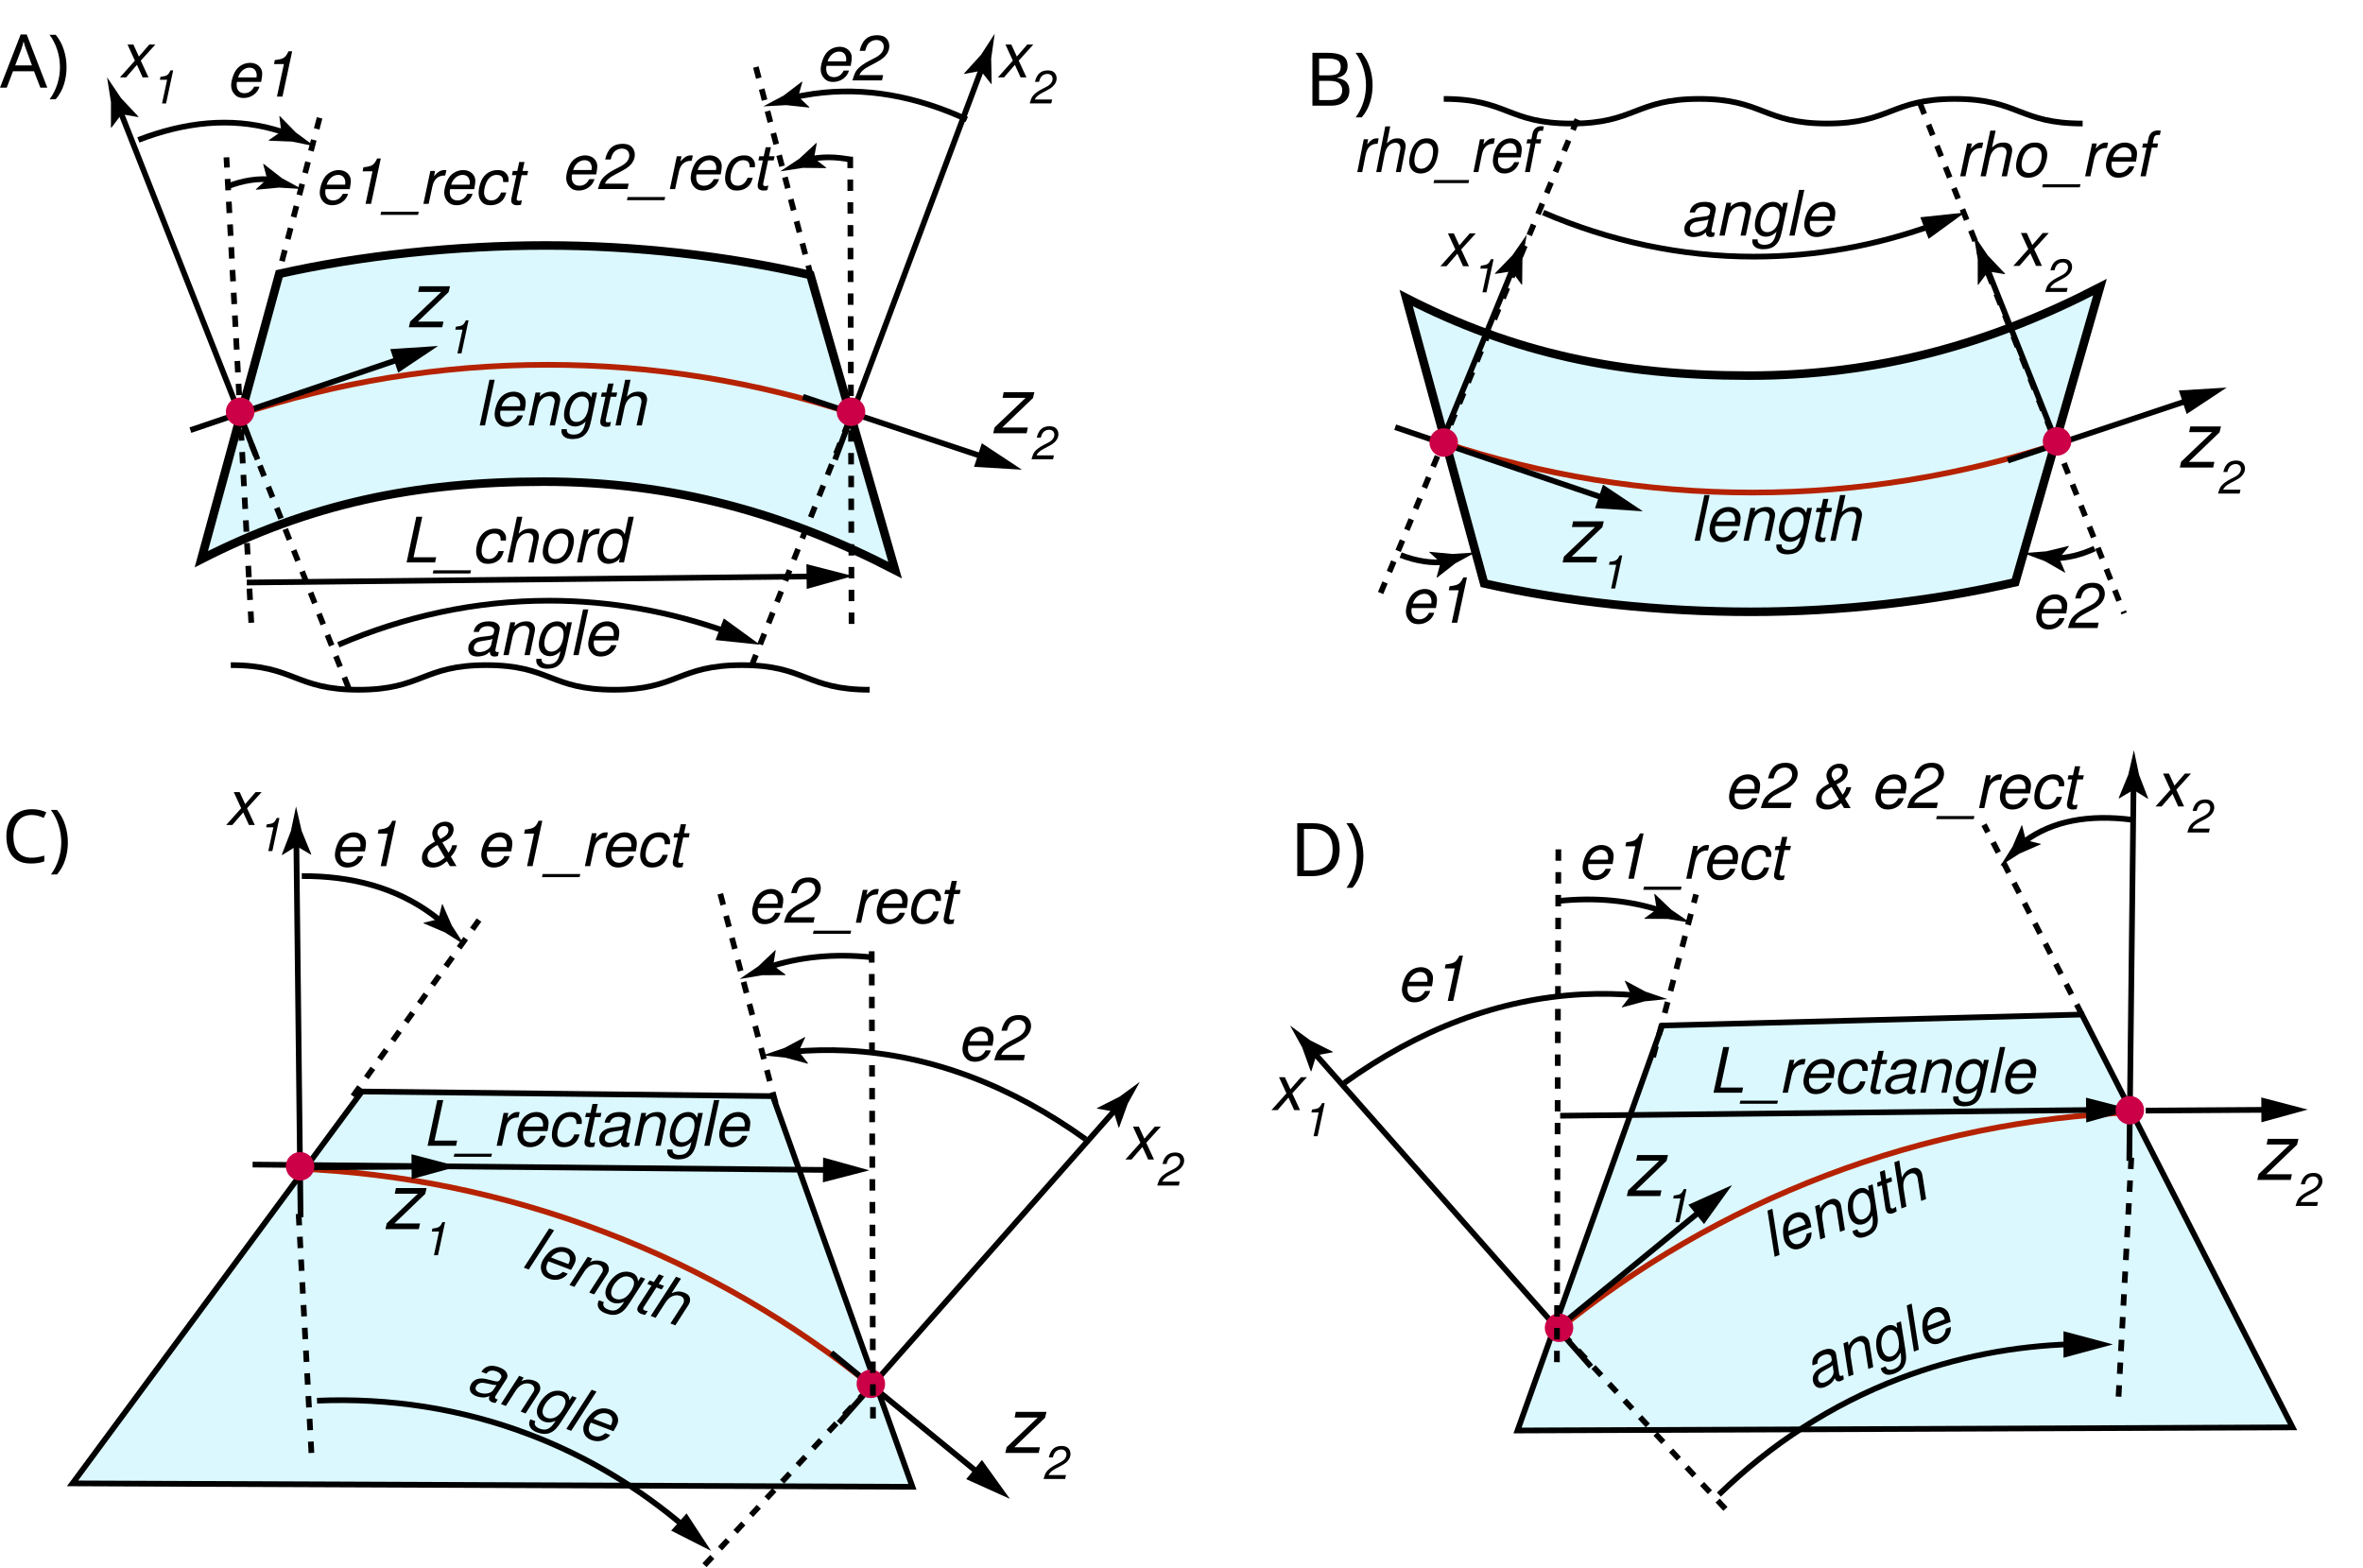
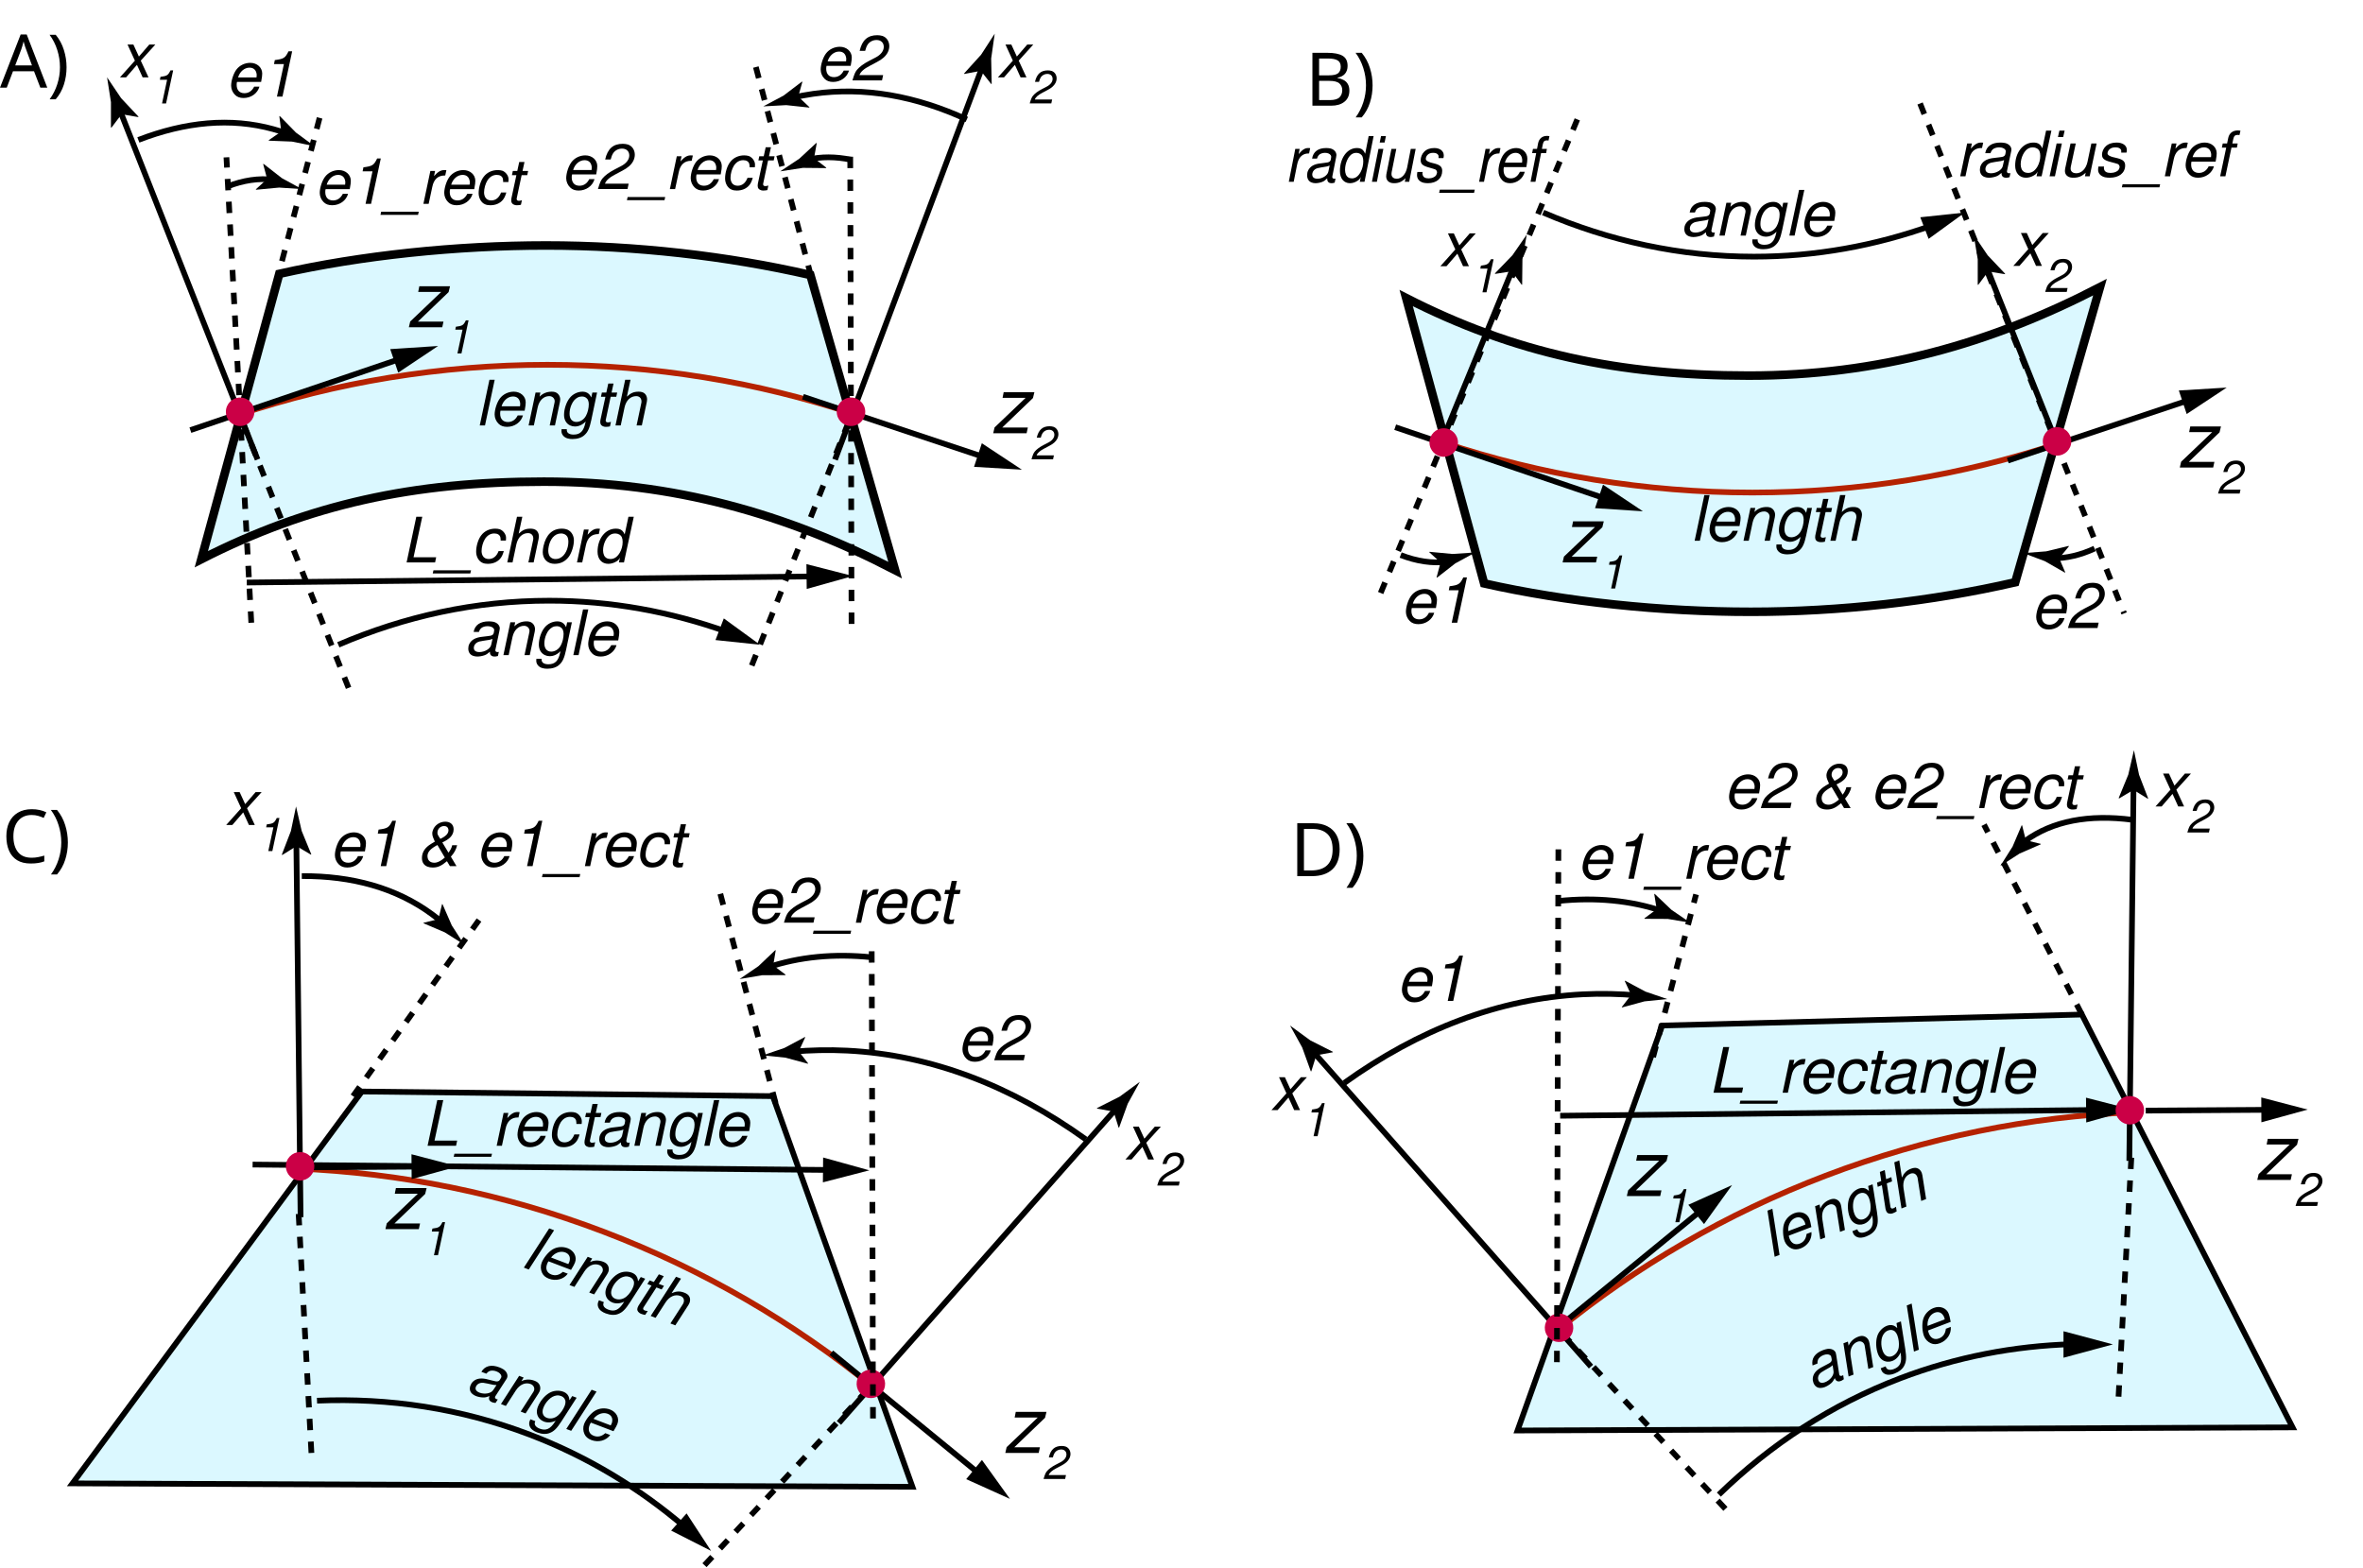
<svg xmlns="http://www.w3.org/2000/svg" id="Layer_1" version="1.1" viewBox="0 0 414.68 275.03">
  <defs>
    <style>
      .st0 {
        fill: #cb0046;
      }

      .st1 {
        letter-spacing: 0em;
      }

      .st1, .st2 {
        font-family: Helvetica-Oblique, Helvetica;
        font-size: 11px;
        font-style: oblique;
      }

      .st3 {
+         font-size: 12px;
+       }
+ 
+       .st3, .st4 {
        font-family: MyriadPro-Regular, 'Myriad Pro';
+       }
+ 
+       .st4 {
        font-size: 13px;
      }

-       .st4 {
+       .st5 {
        stroke-dasharray: 2 2;
      }

-       .st4, .st5, .st6, .st7, .st8 {
+       .st5, .st6, .st7, .st8 {
        stroke: #000;
      }

-       .st4, .st6, .st9, .st7 {
+       .st5, .st9, .st7 {
        fill: none;
      }

-       .st5, .st8 {
+       .st6, .st8 {
        fill: #dbf8ff;
-       }
- 
-       .st6 {
-         stroke-miterlimit: 10;
      }

      .st9 {
        stroke: #b52200;
      }

      .st8 {
        stroke-width: 1.5px;
      }
    </style>
  </defs>
-   <polygon class="st5" points="160.12 260.93 12.73 260.33 63.51 191.56 135.62 192.37 160.12 260.93" />
+   <polygon class="st6" points="160.12 260.93 12.73 260.33 63.51 191.56 135.62 192.37 160.12 260.93" />
  <g>
    <path class="st7" d="M50.46,23.46c-.81-.3-1.63-.56-2.47-.79-7.49-2.07-15.48-1.3-23.71,1.89" />
    <path d="M49.37,23.07l-2.22,1.54.05.08,4.04.16c1.31.27,2.63.53,3.94.8-1.08-.79-2.16-1.59-3.24-2.38l-2.83-2.89h-.09s.34,2.69.34,2.69Z" />
  </g>
  <path class="st8" d="M49.01,48.06l-13.68,50.08c18.95-9.67,37.36-13.61,60.1-13.61s42.51,5.61,61.65,15.52l-14.87-51.79c-14.62-3.36-30.76-5.18-46.4-5.18s-32.39,1.73-46.8,4.98Z" />
  <g>
    <path class="st7" d="M127.6,110.89c-9.94-3.55-20.41-5.47-31.23-5.47-12.94,0-25.37,2.74-37,7.74" />
    <polygon points="127.02 108.53 133.37 113.15 125.56 112.33 127.02 108.53" />
  </g>
  <path class="st9" d="M149.77,72.63c-16.89-5.58-34.94-8.61-53.7-8.61s-37.18,3.09-54.22,8.78" />
-   <line class="st4" x1="61.17" y1="120.72" x2="42.14" y2="73.01" />
-   <line class="st4" x1="131.92" y1="116.8" x2="149.34" y2="73.01" />
+   <line class="st5" x1="61.17" y1="120.72" x2="42.14" y2="73.01" />
+   <line class="st5" x1="131.92" y1="116.8" x2="149.34" y2="73.01" />
  <g>
    <line class="st7" x1="146.54" y1="80.66" x2="172.57" y2="11.26" />
    <path d="M172.12,12.43l-2.9.55-.02-.1,2.97-3.28c.8-1.23,1.6-2.46,2.39-3.69-.21,1.45-.42,2.9-.62,4.36l.09,4.42-.07.07-1.84-2.33Z" />
  </g>
  <g>
    <line class="st7" x1="140.91" y1="69.63" x2="173.02" y2="80.33" />
    <polygon points="170.93 81.93 179.33 82.43 172.3 77.79 170.93 81.93" />
  </g>
  <g>
    <line class="st7" x1="45.2" y1="80.64" x2="20.86" y2="18.89" />
    <path d="M21.33,20.06l-1.78,2.35-.08-.06v-4.43c-.22-1.45-.45-2.9-.68-4.35.82,1.22,1.64,2.43,2.46,3.65l3.03,3.23v.1s-2.93-.5-2.93-.5Z" />
  </g>
  <g>
    <line class="st7" x1="33.41" y1="75.49" x2="70.59" y2="62.86" />
    <polygon points="69.88 65.4 76.88 60.72 68.48 61.27 69.88 65.4" />
  </g>
  <text class="st2" transform="translate(143.1 14.13)">
    <tspan x="0" y="0">e2</tspan>
  </text>
  <text class="st2" transform="translate(20.86 13.58)">
    <tspan x="0" y="0">x</tspan>
  </text>
  <text class="st2" transform="translate(26.36 18.16) scale(.73)">
    <tspan x="0" y="0">1</tspan>
  </text>
  <text class="st2" transform="translate(174.93 13.58)">
    <tspan x="0" y="0">x</tspan>
  </text>
  <text class="st2" transform="translate(180.43 18.16) scale(.73)">
    <tspan x="0" y="0">2</tspan>
  </text>
  <text class="st2" transform="translate(71.32 57.44) scale(1.25)">
    <tspan x="0" y="0">z</tspan>
  </text>
  <text class="st2" transform="translate(78.2 62.02) scale(.73)">
    <tspan x="0" y="0">1</tspan>
  </text>
  <text class="st2" transform="translate(83.44 74.66)">
    <tspan x="0" y="0">length</tspan>
  </text>
  <text class="st2" transform="translate(173.87 76.03) scale(1.25)">
    <tspan x="0" y="0">z</tspan>
  </text>
  <text class="st2" transform="translate(180.74 80.61) scale(.73)">
    <tspan x="0" y="0">2</tspan>
  </text>
  <text class="st1" transform="translate(185.2 79.69) scale(.58)">
    <tspan x="0" y="0"> </tspan>
  </text>
  <text class="st2" transform="translate(81.46 114.97)">
    <tspan x="0" y="0">angle</tspan>
  </text>
  <g>
    <path class="st7" d="M138.95,17.17c1.25-.29,2.51-.53,3.79-.71,8.96-1.26,18.01.39,26.92,4.5" />
    <path d="M140.08,16.96l.73-2.6-.09-.03-3.22,2.45c-1.18.63-2.37,1.26-3.55,1.89,1.34-.07,2.68-.15,4.02-.22l4.02.43.07-.06-1.97-1.86Z" />
  </g>
-   <path class="st6" d="M40.5,116.73c11.21,0,11.21,4.32,22.42,4.32s11.21-4.32,22.42-4.32,11.21,4.32,22.42,4.32,11.21-4.32,22.43-4.32,11.21,4.32,22.43,4.32" />
  <g>
    <path class="st7" d="M48.04,31.55c-2.62-.33-5.36.09-8.16,1.18" />
    <path d="M46.88,31.41l-1.99,1.82.06.07,4.03-.38c1.34.09,2.68.18,4.01.27-1.18-.64-2.35-1.29-3.53-1.93l-3.19-2.49-.09.02.7,2.62Z" />
  </g>
  <text class="st2" transform="translate(55.19 35.77)">
    <tspan x="0" y="0">e1_rect</tspan>
  </text>
-   <line class="st4" x1="44.1" y1="109.29" x2="39.74" y2="27.61" />
-   <line class="st4" x1="46.43" y1="57.44" x2="56.44" y2="19.34" />
+   <line class="st5" x1="44.1" y1="109.29" x2="39.74" y2="27.61" />
+   <line class="st5" x1="46.43" y1="57.44" x2="56.44" y2="19.34" />
  <text class="st2" transform="translate(98.44 33.19)">
    <tspan x="0" y="0">e2_rect</tspan>
  </text>
  <g>
    <path class="st7" d="M141.71,28.02c2.4-.56,4.94-.54,7.58,0" />
    <path d="M142.85,27.78l.48-2.66-.09-.02-2.97,2.75c-1.12.74-2.24,1.48-3.35,2.22,1.33-.2,2.65-.41,3.98-.61l4.05.04.06-.07-2.14-1.66Z" />
  </g>
-   <line class="st4" x1="142.34" y1="48.51" x2="132.29" y2="10.42" />
-   <line class="st4" x1="149.44" y1="109.5" x2="149.2" y2="25.65" />
+   <line class="st5" x1="142.34" y1="48.51" x2="132.29" y2="10.42" />
+   <line class="st5" x1="149.44" y1="109.5" x2="149.2" y2="25.65" />
  <circle class="st0" cx="42.14" cy="72.27" r="2.5" />
  <circle class="st0" cx="149.34" cy="72.27" r="2.5" />
-   <text class="st3" transform="translate(0 15.38)">
+   <text class="st4" transform="translate(0 15.38)">
    <tspan x="0" y="0">A)</tspan>
  </text>
  <g>
    <path class="st7" d="M253.96,98.59c-2.62.33-5.36-.09-8.16-1.18" />
    <path d="M252.8,98.73l-.7,2.61.09.03,3.19-2.49c1.18-.64,2.35-1.29,3.53-1.93-1.34.09-2.68.18-4.01.27l-4.03-.38-.06.06,2,1.83Z" />
  </g>
  <path class="st8" d="M260.45,102.39l-13.68-50.08c18.95,9.67,37.36,13.61,60.1,13.61s42.51-5.61,61.65-15.52l-14.87,51.79c-14.62,3.36-30.76,5.18-46.4,5.18s-32.39-1.73-46.8-4.98Z" />
  <g>
    <path class="st7" d="M339.03,39.57c-9.94,3.55-20.41,5.47-31.23,5.47-12.94,0-25.37-2.74-37-7.74" />
    <polygon points="336.99 38.13 344.81 37.3 338.45 41.92 336.99 38.13" />
  </g>
  <path class="st9" d="M361.21,77.83c-16.89,5.58-34.94,8.61-53.7,8.61s-37.18-3.09-54.22-8.78" />
-   <line class="st4" x1="276.8" y1="20.95" x2="241.68" y2="105.54" />
-   <line class="st4" x1="336.95" y1="18.16" x2="372.76" y2="107.65" />
+   <line class="st5" x1="276.8" y1="20.95" x2="241.68" y2="105.54" />
+   <line class="st5" x1="336.95" y1="18.16" x2="372.76" y2="107.65" />
  <g>
    <line class="st7" x1="361.13" y1="78.23" x2="348.46" y2="46.47" />
    <path d="M348.92,47.64l-1.77,2.36-.08-.06v-4.43c-.25-1.45-.48-2.9-.72-4.34.82,1.21,1.65,2.43,2.47,3.64l3.04,3.21v.1s-2.93-.48-2.93-.48Z" />
  </g>
  <g>
    <line class="st7" x1="352.34" y1="80.83" x2="384.46" y2="70.12" />
    <polygon points="383.74 72.66 390.76 68.02 382.36 68.53 383.74 72.66" />
  </g>
  <g>
    <line class="st7" x1="253.04" y1="77.44" x2="265.77" y2="46.45" />
    <path d="M265.29,47.61l-2.92.46-.02-.1,3.07-3.18c.84-1.21,1.67-2.41,2.51-3.62-.25,1.45-.51,2.89-.76,4.34l-.05,4.42-.07.06-1.76-2.38Z" />
  </g>
  <g>
    <line class="st7" x1="244.84" y1="74.97" x2="282.02" y2="87.6" />
    <polygon points="279.91 89.18 288.31 89.73 281.31 85.06 279.91 89.18" />
  </g>
  <g>
    <path class="st7" d="M360.2,97.99c2.47,0,4.94-.59,7.38-1.72" />
    <path d="M361.37,97.96l1.71-2.09-.07-.06-3.93.95c-1.34.1-2.67.2-4.01.31,1.26.47,2.51.94,3.77,1.41l3.51,2.01.08-.03-1.06-2.49Z" />
  </g>
-   <path class="st6" d="M253.36,17.36c11.21,0,11.21,4.32,22.42,4.32s11.21-4.32,22.42-4.32,11.21,4.32,22.42,4.32,11.21-4.32,22.43-4.32,11.21,4.32,22.43,4.32" />
  <text class="st2" transform="translate(296.64 94.9)">
    <tspan x="0" y="0">length</tspan>
  </text>
  <text class="st2" transform="translate(252.58 46.72)">
    <tspan x="0" y="0">x</tspan>
  </text>
  <text class="st2" transform="translate(258.08 51.3) scale(.73)">
    <tspan x="0" y="0">1</tspan>
  </text>
  <text class="st2" transform="translate(353.13 46.66)">
    <tspan x="0" y="0">x</tspan>
  </text>
  <text class="st2" transform="translate(358.63 51.24) scale(.73)">
    <tspan x="0" y="0">2</tspan>
  </text>
  <text class="st2" transform="translate(294.86 41.35)">
    <tspan x="0" y="0">angle</tspan>
  </text>
-   <text class="st3" transform="translate(229.05 18.55)">
+   <text class="st4" transform="translate(229.05 18.55)">
    <tspan x="0" y="0">B)</tspan>
  </text>
-   <text class="st2" transform="translate(237.48 30.2) scale(.93 1)">
-     <tspan x="0" y="0">rho_ref</tspan>
+   <text class="st2" transform="translate(225.46 31.9) scale(.93 1)">
+     <tspan x="0" y="0">radius_ref</tspan>
  </text>
  <text class="st2" transform="translate(343.23 30.94)">
-     <tspan x="0" y="0">rho_ref</tspan>
+     <tspan x="0" y="0">radius_ref</tspan>
  </text>
  <g>
    <path class="st7" d="M77.81,162.05c-.65-.57-1.32-1.11-2.02-1.62-6.26-4.6-14.01-6.73-22.83-6.68" />
    <path d="M76.94,161.3l-2.62.65.02.09,3.72,1.59c1.13.72,2.27,1.44,3.4,2.15-.73-1.13-1.45-2.25-2.18-3.38l-1.62-3.71-.08-.03-.64,2.63Z" />
  </g>
  <path class="st9" d="M153.1,243.36c-13.79-11.23-29.58-20.49-47.11-27.17-17.71-6.75-35.84-10.35-53.79-11.1" />
-   <path class="st4" d="M52.39,205.39" />
-   <path class="st4" d="M53.18,256.75" />
-   <line class="st4" x1="123.63" y1="274.69" x2="152.56" y2="243.57" />
+   <path class="st5" d="M52.39,205.39" />
+   <path class="st5" d="M53.18,256.75" />
+   <line class="st5" x1="123.63" y1="274.69" x2="152.56" y2="243.57" />
  <g>
    <line class="st7" x1="147.22" y1="249.72" x2="196.26" y2="194.14" />
    <path d="M195.43,195.08l-2.91-.52v-.1s3.96-2,3.96-2c1.18-.87,2.37-1.73,3.55-2.6-.71,1.28-1.42,2.57-2.13,3.85l-1.5,4.16-.09.04-.89-2.83Z" />
  </g>
  <g>
    <line class="st7" x1="145.89" y1="237.4" x2="172.09" y2="258.84" />
    <polygon points="169.56 259.59 177.23 263.05 172.32 256.22 169.56 259.59" />
  </g>
  <g>
    <line class="st7" x1="52.75" y1="213.61" x2="52" y2="147.24" />
    <path d="M52.02,148.5l-2.5,1.56-.06-.09,1.59-4.13c.3-1.44.6-2.87.9-4.31.33,1.43.66,2.86.99,4.29l1.68,4.09-.04.09-2.55-1.51Z" />
  </g>
  <g>
    <line class="st7" x1="44.33" y1="204.38" x2="145.91" y2="205.33" />
    <polygon points="144.41 207.5 152.56 205.39 144.45 203.14 144.41 207.5" />
  </g>
-   <line class="st4" x1="61.95" y1="192.37" x2="84.87" y2="160.33" />
+   <line class="st5" x1="61.95" y1="192.37" x2="84.87" y2="160.33" />
  <circle class="st0" cx="152.82" cy="242.88" r="2.5" transform="translate(-128.55 299.18) rotate(-69.14)" />
  <text class="st2" transform="translate(74.16 201.08)">
    <tspan x="0" y="0">L_rectangle</tspan>
  </text>
  <text class="st2" transform="translate(39.51 144.78)">
    <tspan x="0" y="0">x</tspan>
  </text>
  <text class="st2" transform="translate(45.01 149.36) scale(.73)">
    <tspan x="0" y="0">1</tspan>
  </text>
  <text class="st2" transform="translate(57.85 152)">
    <tspan x="0" y="0">e1 &amp; e1_rect</tspan>
  </text>
-   <line class="st4" x1="153.2" y1="248.94" x2="152.97" y2="165.21" />
-   <line class="st4" x1="136.11" y1="193.6" x2="126.05" y2="155.51" />
+   <line class="st5" x1="153.2" y1="248.94" x2="152.97" y2="165.21" />
+   <line class="st5" x1="136.11" y1="193.6" x2="126.05" y2="155.51" />
  <g>
    <path class="st7" d="M134.6,169.81c5.68-1.92,11.85-2.48,18.35-1.81" />
    <path d="M135.69,169.44l.44-2.66-.09-.02-2.93,2.79c-1.11.76-2.21,1.51-3.32,2.27,1.32-.22,2.65-.45,3.97-.67l4.05-.02.06-.07-2.17-1.63Z" />
  </g>
  <g>
    <path class="st7" d="M139.03,184.57c3.2-.28,6.41-.35,9.64-.19,14.79.75,28.83,6.2,41.87,15.57" />
    <path d="M140.18,184.49l1.13-2.45-.08-.04-3.57,1.91c-1.27.43-2.54.87-3.81,1.3,1.33.14,2.67.28,4,.41l3.9,1.06.07-.05-1.66-2.14Z" />
  </g>
  <text class="st2" transform="translate(131.08 161.94)">
    <tspan x="0" y="0">e2_rect</tspan>
  </text>
  <text class="st2" transform="translate(91.23 222.2) rotate(20.86)">
    <tspan x="0" y="0">length</tspan>
  </text>
-   <line class="st4" x1="54.65" y1="254.99" x2="52.3" y2="211.06" />
+   <line class="st5" x1="54.65" y1="254.99" x2="52.3" y2="211.06" />
  <g>
    <path class="st7" d="M120.2,268c-8.03-6.86-17.13-12.38-27.24-16.23-12.09-4.61-24.68-6.48-37.33-5.95" />
    <polygon points="120.49 265.6 124.79 272.18 117.78 268.62 120.49 265.6" />
  </g>
-   <text class="st3" transform="translate(226.39 153.76)">
+   <text class="st4" transform="translate(226.39 153.76)">
    <tspan x="0" y="0">D)</tspan>
  </text>
-   <text class="st3" transform="translate(.32 151.42)">
+   <text class="st4" transform="translate(.32 151.42)">
    <tspan x="0" y="0">C)</tspan>
  </text>
-   <polygon class="st5" points="266.31 251.05 402.32 250.5 365.35 178.05 291.7 179.98 266.31 251.05" />
+   <polygon class="st6" points="266.31 251.05 402.32 250.5 365.35 178.05 291.7 179.98 266.31 251.05" />
  <g>
    <path class="st7" d="M354.62,148.18c.23-.19.47-.37.71-.55,4.88-3.59,11.29-4.74,18.86-3.76" />
    <path d="M355.51,147.46l-.65-2.62-.09.02-1.59,3.72c-.72,1.13-1.43,2.27-2.15,3.4,1.13-.73,2.25-1.46,3.38-2.18l3.71-1.62.03-.08-2.63-.64Z" />
  </g>
  <path class="st9" d="M273.32,233.48c13.79-11.23,29.58-20.49,47.11-27.17,17.71-6.75,35.84-10.35,53.79-11.1" />
-   <path class="st4" d="M374.03,195.51" />
-   <path class="st4" d="M373.24,246.87" />
-   <line class="st4" x1="302.79" y1="264.81" x2="273.86" y2="233.69" />
+   <path class="st5" d="M374.03,195.51" />
+   <path class="st5" d="M373.24,246.87" />
+   <line class="st5" x1="302.79" y1="264.81" x2="273.86" y2="233.69" />
  <g>
    <line class="st7" x1="279.2" y1="239.84" x2="230.17" y2="184.26" />
    <path d="M231,185.2l-.88,2.82-.1-.03-1.5-4.16c-.71-1.28-1.42-2.57-2.13-3.85,1.18.87,2.37,1.73,3.55,2.6l3.95,2,.02.09-2.92.53Z" />
  </g>
  <g>
    <line class="st7" x1="272.61" y1="233.63" x2="298.81" y2="212.19" />
    <polygon points="299.04 214.82 303.96 207.98 296.28 211.44 299.04 214.82" />
  </g>
  <g>
    <line class="st7" x1="373.67" y1="203.73" x2="374.42" y2="137.36" />
    <path d="M374.41,138.62l-2.54,1.51-.06-.09,1.68-4.09c.33-1.43.66-2.86.99-4.29.3,1.44.6,2.87.9,4.31l1.59,4.13-.04.09-2.52-1.56Z" />
  </g>
  <g>
    <line class="st7" x1="273.79" y1="195.81" x2="367.58" y2="194.8" />
    <polygon points="366.11 196.99 374.22 194.73 366.07 192.64 366.11 196.99" />
  </g>
-   <line class="st4" x1="365.35" y1="178.05" x2="348.17" y2="144.73" />
+   <line class="st5" x1="365.35" y1="178.05" x2="348.17" y2="144.73" />
  <circle class="st0" cx="273.6" cy="233" r="2.5" transform="translate(-65.04 112.72) rotate(-20.86)" />
-   <line class="st4" x1="273.22" y1="239.06" x2="273.48" y2="148.17" />
-   <line class="st4" x1="290.1" y1="185.52" x2="297.64" y2="156.97" />
+   <line class="st5" x1="273.22" y1="239.06" x2="273.48" y2="148.17" />
+   <line class="st5" x1="290.1" y1="185.52" x2="297.64" y2="156.97" />
  <g>
    <path class="st7" d="M291.83,159.93c-5.68-1.92-11.85-2.48-18.35-1.81" />
    <path d="M290.73,159.56l-2.16,1.61.05.08,4.05.02c1.32.22,2.65.45,3.97.67-1.11-.76-2.21-1.51-3.32-2.27l-2.93-2.79h-.09s.43,2.68.43,2.68Z" />
  </g>
  <g>
    <path class="st7" d="M287.4,174.69c-3.2-.28-6.41-.35-9.64-.19-14.79.75-28.83,6.2-41.87,15.57" />
    <path d="M286.25,174.61l-1.65,2.13.07.06,3.91-1.06c1.33-.14,2.67-.28,4-.41-1.27-.43-2.54-.87-3.81-1.3l-3.57-1.91-.08.03,1.13,2.46Z" />
  </g>
-   <line class="st4" x1="371.78" y1="245.11" x2="374.13" y2="201.18" />
+   <line class="st5" x1="371.78" y1="245.11" x2="374.13" y2="201.18" />
  <g>
    <path class="st7" d="M301.64,262.3c9.09-8.81,19.73-15.8,31.82-20.41,9.83-3.75,19.99-5.68,30.24-5.99" />
    <polygon points="362.12 238.28 370.79 235.94 362.12 233.63 362.12 238.28" />
  </g>
  <g>
    <line class="st7" x1="51.94" y1="204.88" x2="73.71" y2="204.74" />
    <polygon points="72.24 206.93 80.36 204.7 72.21 202.57 72.24 206.93" />
  </g>
  <circle class="st0" cx="52.66" cy="204.7" r="2.5" transform="translate(-157.37 181) rotate(-69.14)" />
  <circle class="st0" cx="373.77" cy="194.82" r="2.5" transform="translate(-44.88 145.89) rotate(-20.86)" />
  <g>
    <line class="st7" x1="376.55" y1="194.91" x2="398.33" y2="194.77" />
    <polygon points="396.85 196.96 404.97 194.73 396.83 192.6 396.85 196.96" />
  </g>
  <text class="st2" transform="translate(378.08 141.53)">
    <tspan x="0" y="0">x</tspan>
  </text>
  <text class="st2" transform="translate(383.58 146.11) scale(.73)">
    <tspan x="0" y="0">2</tspan>
  </text>
  <text class="st2" transform="translate(197.31 203.49)">
    <tspan x="0" y="0">x</tspan>
  </text>
  <text class="st2" transform="translate(202.81 208.07) scale(.73)">
    <tspan x="0" y="0">2</tspan>
  </text>
  <text class="st2" transform="translate(222.94 194.82)">
    <tspan x="0" y="0">x</tspan>
  </text>
  <text class="st2" transform="translate(228.44 199.4) scale(.73)">
    <tspan x="0" y="0">1</tspan>
  </text>
  <text class="st2" transform="translate(39.64 16.95)">
    <tspan x="0" y="0">e1</tspan>
  </text>
  <text class="st2" transform="translate(317.98 244.02) rotate(-20.86)">
    <tspan x="0" y="0">angle</tspan>
  </text>
  <text class="st2" transform="translate(310.73 220.83) rotate(-20.86)">
    <tspan x="0" y="0">length</tspan>
  </text>
  <text class="st2" transform="translate(245.8 109.29)">
    <tspan x="0" y="0">e1</tspan>
  </text>
  <text class="st2" transform="translate(356.41 110.23)">
    <tspan x="0" y="0">e2</tspan>
  </text>
  <text class="st2" transform="translate(245.1 175.66)">
    <tspan x="0" y="0">e1</tspan>
  </text>
  <text class="st2" transform="translate(167.98 186.09)">
    <tspan x="0" y="0">e2</tspan>
  </text>
  <text class="st2" transform="translate(299.83 191.77)">
    <tspan x="0" y="0">L_rectangle</tspan>
  </text>
  <text class="st2" transform="translate(276.8 154.22)">
    <tspan x="0" y="0">e1_rect</tspan>
  </text>
  <text class="st2" transform="translate(302.51 141.82)">
    <tspan x="0" y="0">e2 &amp; e2_rect</tspan>
  </text>
  <circle class="st0" cx="253.36" cy="77.66" r="2.5" />
  <circle class="st0" cx="360.99" cy="77.46" r="2.5" />
  <g>
    <line class="st7" x1="43.31" y1="102.23" x2="143.03" y2="101.16" />
    <polygon points="141.57 103.36 149.67 101.09 141.52 99 141.57 103.36" />
  </g>
  <text class="st2" transform="translate(70.48 98.7)">
    <tspan x="0" y="0">L_chord</tspan>
  </text>
  <text class="st2" transform="translate(81.48 243.96) rotate(20.86)">
    <tspan x="0" y="0">angle</tspan>
  </text>
  <text class="st2" transform="translate(285.06 209.91) scale(1.25)">
    <tspan x="0" y="0">z</tspan>
  </text>
  <text class="st2" transform="translate(291.93 214.49) scale(.73)">
    <tspan x="0" y="0">1</tspan>
  </text>
  <text class="st2" transform="translate(67.21 215.71) scale(1.25)">
    <tspan x="0" y="0">z</tspan>
  </text>
  <text class="st2" transform="translate(74.08 220.29) scale(.73)">
    <tspan x="0" y="0">1</tspan>
  </text>
  <text class="st2" transform="translate(273.79 98.7) scale(1.25)">
    <tspan x="0" y="0">z</tspan>
  </text>
  <text class="st2" transform="translate(280.66 103.28) scale(.73)">
    <tspan x="0" y="0">1</tspan>
  </text>
  <text class="st2" transform="translate(395.7 207.07) scale(1.25)">
    <tspan x="0" y="0">z</tspan>
  </text>
  <text class="st2" transform="translate(402.57 211.65) scale(.73)">
    <tspan x="0" y="0">2</tspan>
  </text>
  <text class="st1" transform="translate(407.03 210.74) scale(.58)">
    <tspan x="0" y="0"> </tspan>
  </text>
  <text class="st2" transform="translate(175.99 254.99) scale(1.25)">
    <tspan x="0" y="0">z</tspan>
  </text>
  <text class="st2" transform="translate(182.86 259.57) scale(.73)">
    <tspan x="0" y="0">2</tspan>
  </text>
  <text class="st1" transform="translate(187.32 258.65) scale(.58)">
    <tspan x="0" y="0"> </tspan>
  </text>
  <text class="st2" transform="translate(382.1 82.05) scale(1.25)">
    <tspan x="0" y="0">z</tspan>
  </text>
  <text class="st2" transform="translate(388.97 86.63) scale(.73)">
    <tspan x="0" y="0">2</tspan>
  </text>
  <text class="st1" transform="translate(393.43 85.71) scale(.58)">
    <tspan x="0" y="0"> </tspan>
  </text>
+   <text class="st3" transform="translate(683 384)">
+     <tspan x="0" y="0">Kn0_from_g_ref</tspan>
+   </text>
+   <text class="st3" transform="translate(683 384)">
+     <tspan x="0" y="0">Kn0_from_g_ref</tspan>
+   </text>
</svg>
